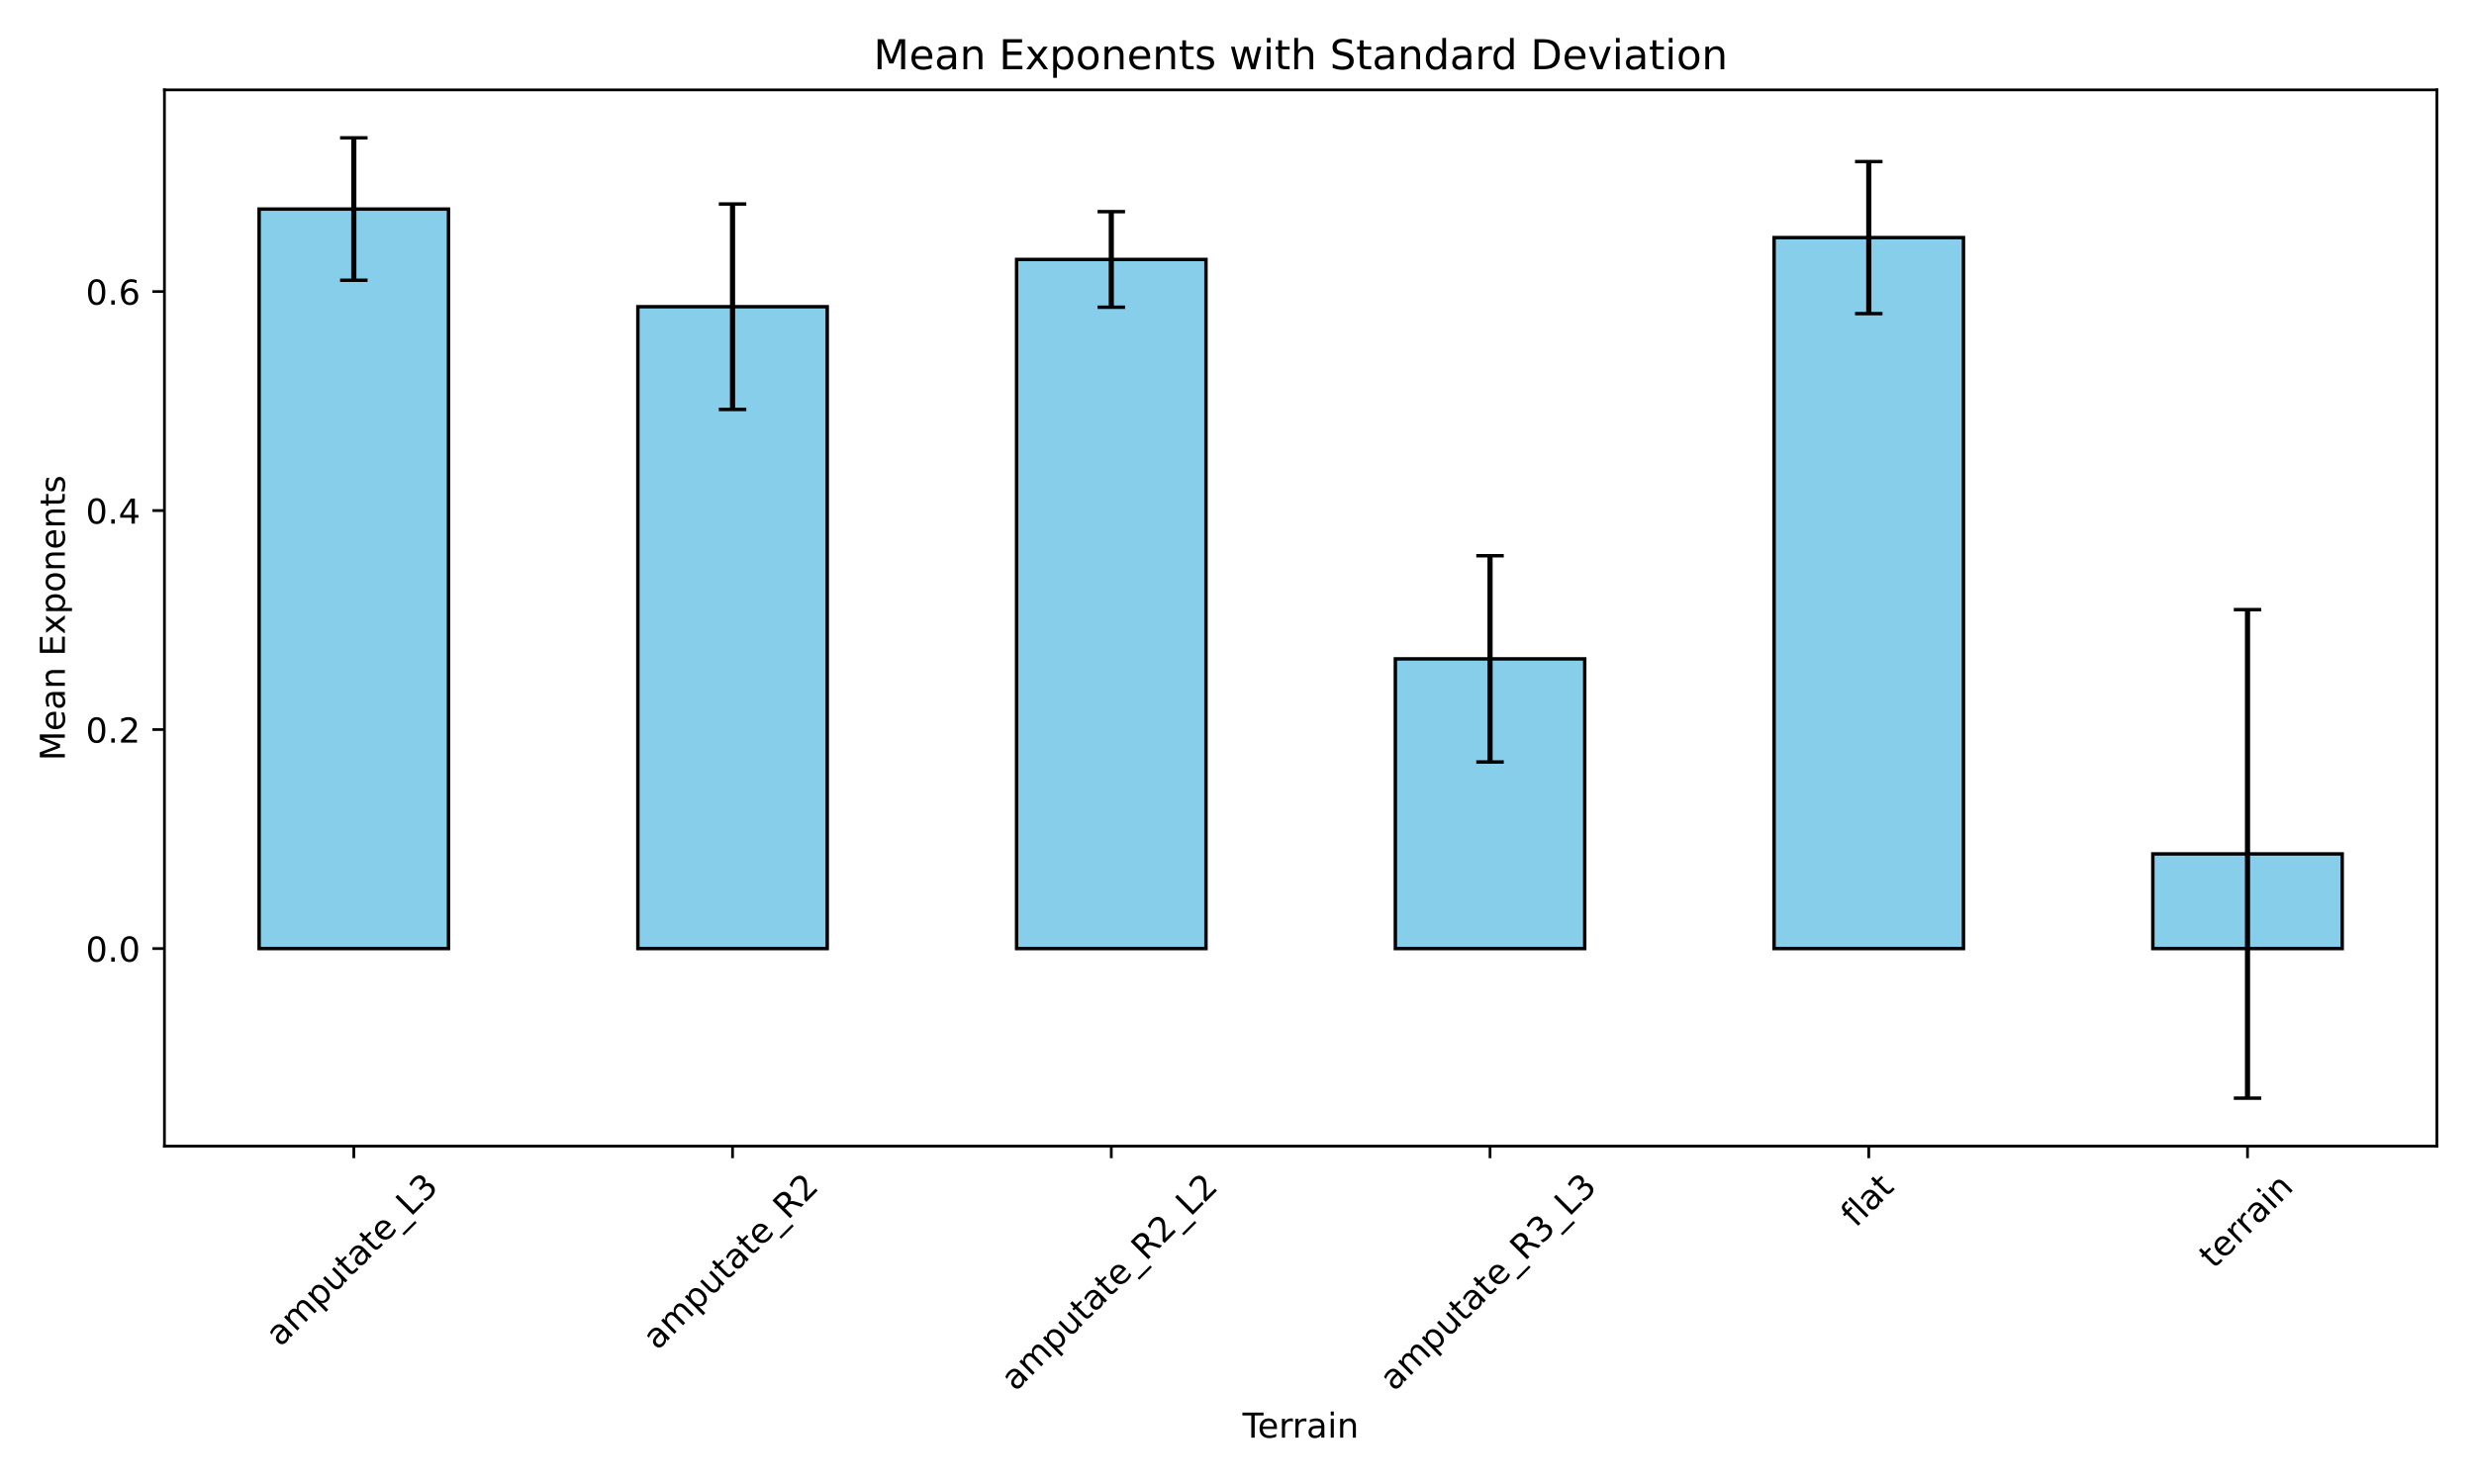
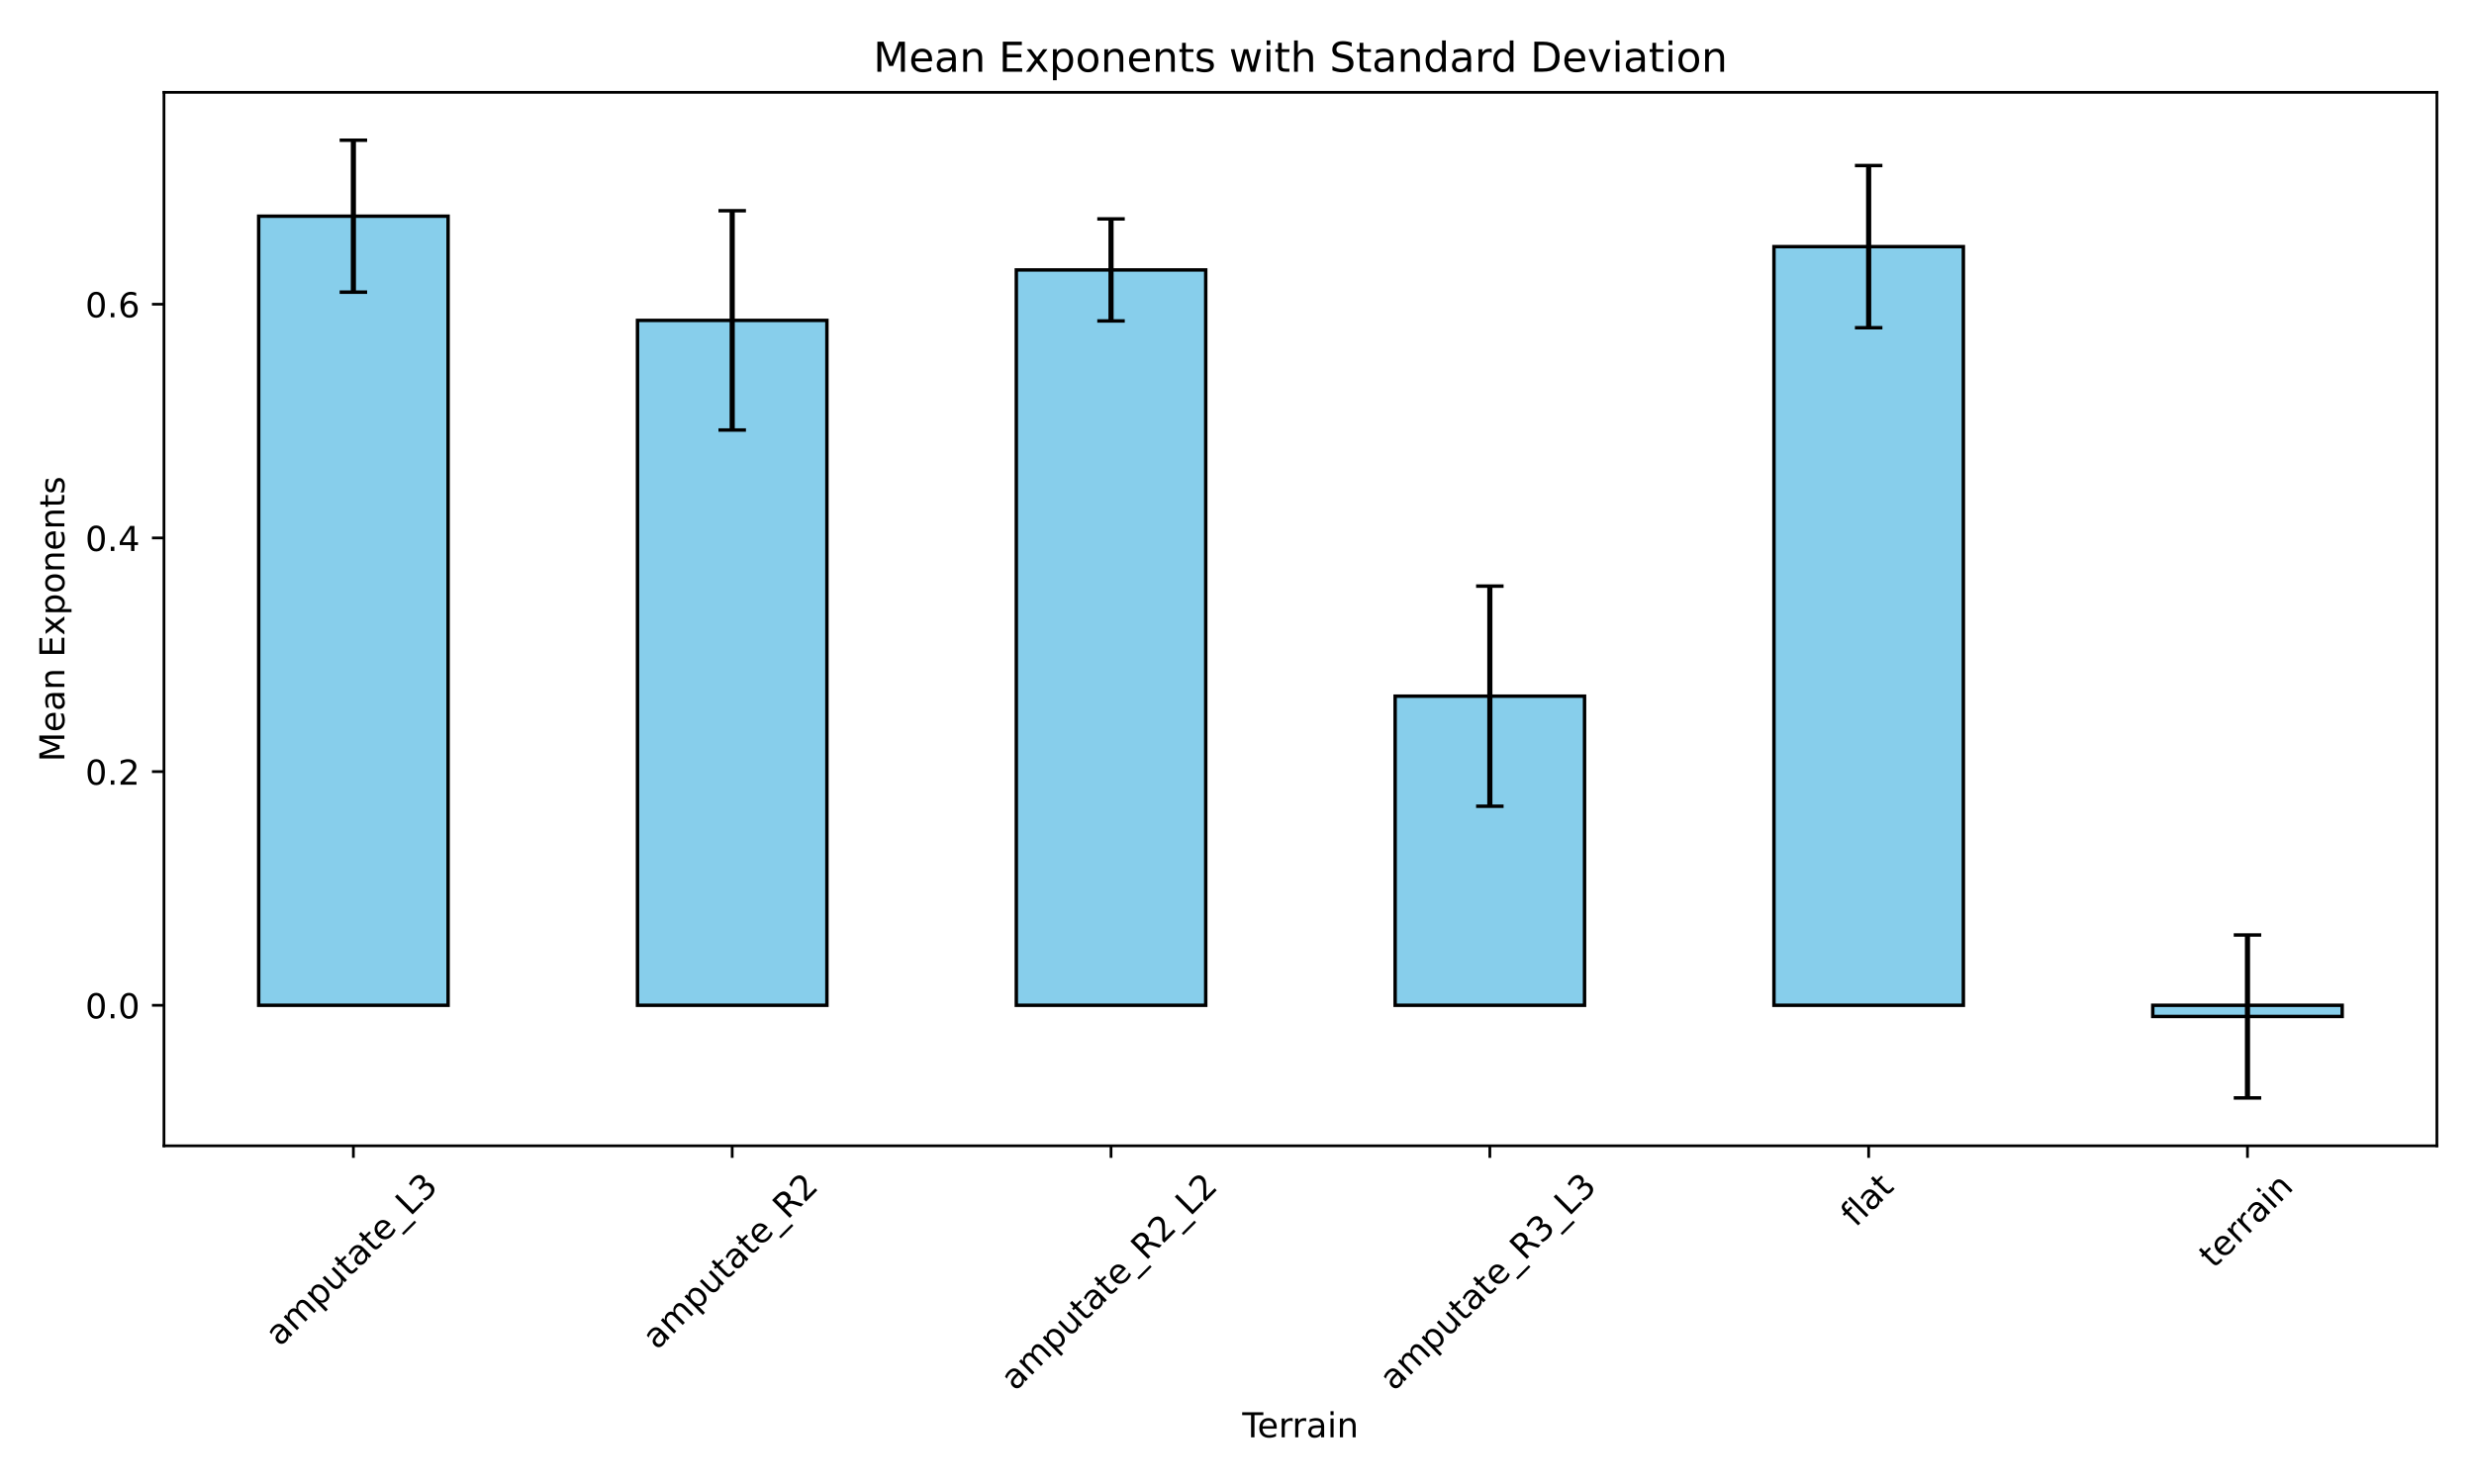
<svg xmlns="http://www.w3.org/2000/svg" xmlns:xlink="http://www.w3.org/1999/xlink" width="720pt" height="432pt" viewBox="0 0 720 432" version="1.1">
  <defs>
    <style type="text/css">*{stroke-linejoin: round; stroke-linecap: butt}</style>
  </defs>
  <g id="figure_1">
    <g id="patch_1">
      <path d="M 0 432  L 720 432  L 720 0  L 0 0  z " style="fill: #ffffff" />
    </g>
    <g id="axes_1">
      <g id="patch_2">
-         <path d="M 47.855 333.648  L 709.2 333.648  L 709.2 26.16  L 47.855 26.16  z " style="fill: #ffffff" />
+         <path d="M 47.72 333.553  L 709.2 333.553  L 709.2 26.88  L 47.72 26.88  z " style="fill: #ffffff" />
      </g>
      <g id="patch_3">
-         <path d="M 75.411 276.132  L 130.523 276.132  L 130.523 60.86  L 75.411 60.86  z " clip-path="url(#pc95bce67e6)" style="fill: #87ceeb; stroke: #000000; stroke-linejoin: miter" />
+         <path d="M 75.282 292.645  L 130.405 292.645  L 130.405 62.933  L 75.282 62.933  z " clip-path="url(#p556707ac8a)" style="fill: #87ceeb; stroke: #000000; stroke-linejoin: miter" />
      </g>
      <g id="patch_4">
-         <path d="M 185.635 276.132  L 240.747 276.132  L 240.747 89.286  L 185.635 89.286  z " clip-path="url(#pc95bce67e6)" style="fill: #87ceeb; stroke: #000000; stroke-linejoin: miter" />
+         <path d="M 185.528 292.645  L 240.652 292.645  L 240.652 93.266  L 185.528 93.266  z " clip-path="url(#p556707ac8a)" style="fill: #87ceeb; stroke: #000000; stroke-linejoin: miter" />
      </g>
      <g id="patch_5">
-         <path d="M 295.859 276.132  L 350.971 276.132  L 350.971 75.524  L 295.859 75.524  z " clip-path="url(#pc95bce67e6)" style="fill: #87ceeb; stroke: #000000; stroke-linejoin: miter" />
+         <path d="M 295.775 292.645  L 350.898 292.645  L 350.898 78.581  L 295.775 78.581  z " clip-path="url(#p556707ac8a)" style="fill: #87ceeb; stroke: #000000; stroke-linejoin: miter" />
      </g>
      <g id="patch_6">
-         <path d="M 406.084 276.132  L 461.196 276.132  L 461.196 191.801  L 406.084 191.801  z " clip-path="url(#pc95bce67e6)" style="fill: #87ceeb; stroke: #000000; stroke-linejoin: miter" />
+         <path d="M 406.022 292.645  L 461.145 292.645  L 461.145 202.658  L 406.022 202.658  z " clip-path="url(#p556707ac8a)" style="fill: #87ceeb; stroke: #000000; stroke-linejoin: miter" />
      </g>
      <g id="patch_7">
-         <path d="M 516.308 276.132  L 571.42 276.132  L 571.42 69.166  L 516.308 69.166  z " clip-path="url(#pc95bce67e6)" style="fill: #87ceeb; stroke: #000000; stroke-linejoin: miter" />
+         <path d="M 516.268 292.645  L 571.392 292.645  L 571.392 71.796  L 516.268 71.796  z " clip-path="url(#p556707ac8a)" style="fill: #87ceeb; stroke: #000000; stroke-linejoin: miter" />
      </g>
      <g id="patch_8">
-         <path d="M 626.532 276.132  L 681.644 276.132  L 681.644 248.573  L 626.532 248.573  z " clip-path="url(#pc95bce67e6)" style="fill: #87ceeb; stroke: #000000; stroke-linejoin: miter" />
+         <path d="M 626.515 292.645  L 681.638 292.645  L 681.638 295.9  L 626.515 295.9  z " clip-path="url(#p556707ac8a)" style="fill: #87ceeb; stroke: #000000; stroke-linejoin: miter" />
      </g>
      <g id="matplotlib.axis_1">
        <g id="xtick_1">
          <g id="line2d_1">
            <defs>
-               <path id="mf893b722e4" d="M 0 0  L 0 3.5  " style="stroke: #000000; stroke-width: 0.8" />
+               <path id="m018077b181" d="M 0 0  L 0 3.5  " style="stroke: #000000; stroke-width: 0.8" />
            </defs>
            <g>
-               <use xlink:href="#mf893b722e4" x="102.967" y="333.648" style="stroke: #000000; stroke-width: 0.8" />
+               <use xlink:href="#m018077b181" x="102.843" y="333.553" style="stroke: #000000; stroke-width: 0.8" />
            </g>
          </g>
          <g id="text_1">
-             <g transform="translate(81.56053 392.2904) rotate(-45) scale(0.1 -0.1)">
+             <g transform="translate(81.43678 392.195) rotate(-45) scale(0.1 -0.1)">
              <defs>
                <path id="DejaVuSans-61" d="M 2194 1759  Q 1497 1759 1228 1600  Q 959 1441 959 1056  Q 959 750 1161 570  Q 1363 391 1709 391  Q 2188 391 2477 730  Q 2766 1069 2766 1631  L 2766 1759  L 2194 1759  z M 3341 1997  L 3341 0  L 2766 0  L 2766 531  Q 2569 213 2275 61  Q 1981 -91 1556 -91  Q 1019 -91 701 211  Q 384 513 384 1019  Q 384 1609 779 1909  Q 1175 2209 1959 2209  L 2766 2209  L 2766 2266  Q 2766 2663 2505 2880  Q 2244 3097 1772 3097  Q 1472 3097 1187 3025  Q 903 2953 641 2809  L 641 3341  Q 956 3463 1253 3523  Q 1550 3584 1831 3584  Q 2591 3584 2966 3190  Q 3341 2797 3341 1997  z " transform="scale(0.015625)" />
                <path id="DejaVuSans-6d" d="M 3328 2828  Q 3544 3216 3844 3400  Q 4144 3584 4550 3584  Q 5097 3584 5394 3201  Q 5691 2819 5691 2113  L 5691 0  L 5113 0  L 5113 2094  Q 5113 2597 4934 2840  Q 4756 3084 4391 3084  Q 3944 3084 3684 2787  Q 3425 2491 3425 1978  L 3425 0  L 2847 0  L 2847 2094  Q 2847 2600 2669 2842  Q 2491 3084 2119 3084  Q 1678 3084 1418 2786  Q 1159 2488 1159 1978  L 1159 0  L 581 0  L 581 3500  L 1159 3500  L 1159 2956  Q 1356 3278 1631 3431  Q 1906 3584 2284 3584  Q 2666 3584 2933 3390  Q 3200 3197 3328 2828  z " transform="scale(0.015625)" />
                <path id="DejaVuSans-70" d="M 1159 525  L 1159 -1331  L 581 -1331  L 581 3500  L 1159 3500  L 1159 2969  Q 1341 3281 1617 3432  Q 1894 3584 2278 3584  Q 2916 3584 3314 3078  Q 3713 2572 3713 1747  Q 3713 922 3314 415  Q 2916 -91 2278 -91  Q 1894 -91 1617 61  Q 1341 213 1159 525  z M 3116 1747  Q 3116 2381 2855 2742  Q 2594 3103 2138 3103  Q 1681 3103 1420 2742  Q 1159 2381 1159 1747  Q 1159 1113 1420 752  Q 1681 391 2138 391  Q 2594 391 2855 752  Q 3116 1113 3116 1747  z " transform="scale(0.015625)" />
                <path id="DejaVuSans-75" d="M 544 1381  L 544 3500  L 1119 3500  L 1119 1403  Q 1119 906 1312 657  Q 1506 409 1894 409  Q 2359 409 2629 706  Q 2900 1003 2900 1516  L 2900 3500  L 3475 3500  L 3475 0  L 2900 0  L 2900 538  Q 2691 219 2414 64  Q 2138 -91 1772 -91  Q 1169 -91 856 284  Q 544 659 544 1381  z M 1991 3584  L 1991 3584  z " transform="scale(0.015625)" />
                <path id="DejaVuSans-74" d="M 1172 4494  L 1172 3500  L 2356 3500  L 2356 3053  L 1172 3053  L 1172 1153  Q 1172 725 1289 603  Q 1406 481 1766 481  L 2356 481  L 2356 0  L 1766 0  Q 1100 0 847 248  Q 594 497 594 1153  L 594 3053  L 172 3053  L 172 3500  L 594 3500  L 594 4494  L 1172 4494  z " transform="scale(0.015625)" />
                <path id="DejaVuSans-65" d="M 3597 1894  L 3597 1613  L 953 1613  Q 991 1019 1311 708  Q 1631 397 2203 397  Q 2534 397 2845 478  Q 3156 559 3463 722  L 3463 178  Q 3153 47 2828 -22  Q 2503 -91 2169 -91  Q 1331 -91 842 396  Q 353 884 353 1716  Q 353 2575 817 3079  Q 1281 3584 2069 3584  Q 2775 3584 3186 3129  Q 3597 2675 3597 1894  z M 3022 2063  Q 3016 2534 2758 2815  Q 2500 3097 2075 3097  Q 1594 3097 1305 2825  Q 1016 2553 972 2059  L 3022 2063  z " transform="scale(0.015625)" />
                <path id="DejaVuSans-5f" d="M 3263 -1063  L 3263 -1509  L -63 -1509  L -63 -1063  L 3263 -1063  z " transform="scale(0.015625)" />
                <path id="DejaVuSans-4c" d="M 628 4666  L 1259 4666  L 1259 531  L 3531 531  L 3531 0  L 628 0  L 628 4666  z " transform="scale(0.015625)" />
                <path id="DejaVuSans-33" d="M 2597 2516  Q 3050 2419 3304 2112  Q 3559 1806 3559 1356  Q 3559 666 3084 287  Q 2609 -91 1734 -91  Q 1441 -91 1130 -33  Q 819 25 488 141  L 488 750  Q 750 597 1062 519  Q 1375 441 1716 441  Q 2309 441 2620 675  Q 2931 909 2931 1356  Q 2931 1769 2642 2001  Q 2353 2234 1838 2234  L 1294 2234  L 1294 2753  L 1863 2753  Q 2328 2753 2575 2939  Q 2822 3125 2822 3475  Q 2822 3834 2567 4026  Q 2313 4219 1838 4219  Q 1578 4219 1281 4162  Q 984 4106 628 3988  L 628 4550  Q 988 4650 1302 4700  Q 1616 4750 1894 4750  Q 2613 4750 3031 4423  Q 3450 4097 3450 3541  Q 3450 3153 3228 2886  Q 3006 2619 2597 2516  z " transform="scale(0.015625)" />
              </defs>
              <use xlink:href="#DejaVuSans-61" />
              <use xlink:href="#DejaVuSans-6d" x="61.279" />
              <use xlink:href="#DejaVuSans-70" x="158.691" />
              <use xlink:href="#DejaVuSans-75" x="222.168" />
              <use xlink:href="#DejaVuSans-74" x="285.547" />
              <use xlink:href="#DejaVuSans-61" x="324.756" />
              <use xlink:href="#DejaVuSans-74" x="386.035" />
              <use xlink:href="#DejaVuSans-65" x="425.244" />
              <use xlink:href="#DejaVuSans-5f" x="486.768" />
              <use xlink:href="#DejaVuSans-4c" x="536.768" />
              <use xlink:href="#DejaVuSans-33" x="592.48" />
            </g>
          </g>
        </g>
        <g id="xtick_2">
          <g id="line2d_2">
            <g>
-               <use xlink:href="#mf893b722e4" x="213.191" y="333.648" style="stroke: #000000; stroke-width: 0.8" />
+               <use xlink:href="#m018077b181" x="213.09" y="333.553" style="stroke: #000000; stroke-width: 0.8" />
            </g>
          </g>
          <g id="text_2">
-             <g transform="translate(191.298 393.2638) rotate(-45) scale(0.1 -0.1)">
+             <g transform="translate(191.1968 393.1683) rotate(-45) scale(0.1 -0.1)">
              <defs>
                <path id="DejaVuSans-52" d="M 2841 2188  Q 3044 2119 3236 1894  Q 3428 1669 3622 1275  L 4263 0  L 3584 0  L 2988 1197  Q 2756 1666 2539 1819  Q 2322 1972 1947 1972  L 1259 1972  L 1259 0  L 628 0  L 628 4666  L 2053 4666  Q 2853 4666 3247 4331  Q 3641 3997 3641 3322  Q 3641 2881 3436 2590  Q 3231 2300 2841 2188  z M 1259 4147  L 1259 2491  L 2053 2491  Q 2509 2491 2742 2702  Q 2975 2913 2975 3322  Q 2975 3731 2742 3939  Q 2509 4147 2053 4147  L 1259 4147  z " transform="scale(0.015625)" />
                <path id="DejaVuSans-32" d="M 1228 531  L 3431 531  L 3431 0  L 469 0  L 469 531  Q 828 903 1448 1529  Q 2069 2156 2228 2338  Q 2531 2678 2651 2914  Q 2772 3150 2772 3378  Q 2772 3750 2511 3984  Q 2250 4219 1831 4219  Q 1534 4219 1204 4116  Q 875 4013 500 3803  L 500 4441  Q 881 4594 1212 4672  Q 1544 4750 1819 4750  Q 2544 4750 2975 4387  Q 3406 4025 3406 3419  Q 3406 3131 3298 2873  Q 3191 2616 2906 2266  Q 2828 2175 2409 1742  Q 1991 1309 1228 531  z " transform="scale(0.015625)" />
              </defs>
              <use xlink:href="#DejaVuSans-61" />
              <use xlink:href="#DejaVuSans-6d" x="61.279" />
              <use xlink:href="#DejaVuSans-70" x="158.691" />
              <use xlink:href="#DejaVuSans-75" x="222.168" />
              <use xlink:href="#DejaVuSans-74" x="285.547" />
              <use xlink:href="#DejaVuSans-61" x="324.756" />
              <use xlink:href="#DejaVuSans-74" x="386.035" />
              <use xlink:href="#DejaVuSans-65" x="425.244" />
              <use xlink:href="#DejaVuSans-5f" x="486.768" />
              <use xlink:href="#DejaVuSans-52" x="536.768" />
              <use xlink:href="#DejaVuSans-32" x="606.25" />
            </g>
          </g>
        </g>
        <g id="xtick_3">
          <g id="line2d_3">
            <g>
-               <use xlink:href="#mf893b722e4" x="323.415" y="333.648" style="stroke: #000000; stroke-width: 0.8" />
+               <use xlink:href="#m018077b181" x="323.337" y="333.553" style="stroke: #000000; stroke-width: 0.8" />
            </g>
          </g>
          <g id="text_3">
-             <g transform="translate(295.535 405.2382) rotate(-45) scale(0.1 -0.1)">
+             <g transform="translate(295.4562 405.1428) rotate(-45) scale(0.1 -0.1)">
              <use xlink:href="#DejaVuSans-61" />
              <use xlink:href="#DejaVuSans-6d" x="61.279" />
              <use xlink:href="#DejaVuSans-70" x="158.691" />
              <use xlink:href="#DejaVuSans-75" x="222.168" />
              <use xlink:href="#DejaVuSans-74" x="285.547" />
              <use xlink:href="#DejaVuSans-61" x="324.756" />
              <use xlink:href="#DejaVuSans-74" x="386.035" />
              <use xlink:href="#DejaVuSans-65" x="425.244" />
              <use xlink:href="#DejaVuSans-5f" x="486.768" />
              <use xlink:href="#DejaVuSans-52" x="536.768" />
              <use xlink:href="#DejaVuSans-32" x="606.25" />
              <use xlink:href="#DejaVuSans-5f" x="669.873" />
              <use xlink:href="#DejaVuSans-4c" x="719.873" />
              <use xlink:href="#DejaVuSans-32" x="775.586" />
            </g>
          </g>
        </g>
        <g id="xtick_4">
          <g id="line2d_4">
            <g>
-               <use xlink:href="#mf893b722e4" x="433.64" y="333.648" style="stroke: #000000; stroke-width: 0.8" />
+               <use xlink:href="#m018077b181" x="433.583" y="333.553" style="stroke: #000000; stroke-width: 0.8" />
            </g>
          </g>
          <g id="text_4">
-             <g transform="translate(405.7591 405.2382) rotate(-45) scale(0.1 -0.1)">
+             <g transform="translate(405.7029 405.1428) rotate(-45) scale(0.1 -0.1)">
              <use xlink:href="#DejaVuSans-61" />
              <use xlink:href="#DejaVuSans-6d" x="61.279" />
              <use xlink:href="#DejaVuSans-70" x="158.691" />
              <use xlink:href="#DejaVuSans-75" x="222.168" />
              <use xlink:href="#DejaVuSans-74" x="285.547" />
              <use xlink:href="#DejaVuSans-61" x="324.756" />
              <use xlink:href="#DejaVuSans-74" x="386.035" />
              <use xlink:href="#DejaVuSans-65" x="425.244" />
              <use xlink:href="#DejaVuSans-5f" x="486.768" />
              <use xlink:href="#DejaVuSans-52" x="536.768" />
              <use xlink:href="#DejaVuSans-33" x="606.25" />
              <use xlink:href="#DejaVuSans-5f" x="669.873" />
              <use xlink:href="#DejaVuSans-4c" x="719.873" />
              <use xlink:href="#DejaVuSans-33" x="775.586" />
            </g>
          </g>
        </g>
        <g id="xtick_5">
          <g id="line2d_5">
            <g>
-               <use xlink:href="#mf893b722e4" x="543.864" y="333.648" style="stroke: #000000; stroke-width: 0.8" />
+               <use xlink:href="#m018077b181" x="543.83" y="333.553" style="stroke: #000000; stroke-width: 0.8" />
            </g>
          </g>
          <g id="text_5">
-             <g transform="translate(540.0354 357.5803) rotate(-45) scale(0.1 -0.1)">
+             <g transform="translate(540.0017 357.4849) rotate(-45) scale(0.1 -0.1)">
              <defs>
                <path id="DejaVuSans-66" d="M 2375 4863  L 2375 4384  L 1825 4384  Q 1516 4384 1395 4259  Q 1275 4134 1275 3809  L 1275 3500  L 2222 3500  L 2222 3053  L 1275 3053  L 1275 0  L 697 0  L 697 3053  L 147 3053  L 147 3500  L 697 3500  L 697 3744  Q 697 4328 969 4595  Q 1241 4863 1831 4863  L 2375 4863  z " transform="scale(0.015625)" />
                <path id="DejaVuSans-6c" d="M 603 4863  L 1178 4863  L 1178 0  L 603 0  L 603 4863  z " transform="scale(0.015625)" />
              </defs>
              <use xlink:href="#DejaVuSans-66" />
              <use xlink:href="#DejaVuSans-6c" x="35.205" />
              <use xlink:href="#DejaVuSans-61" x="62.988" />
              <use xlink:href="#DejaVuSans-74" x="124.268" />
            </g>
          </g>
        </g>
        <g id="xtick_6">
          <g id="line2d_6">
            <g>
-               <use xlink:href="#mf893b722e4" x="654.088" y="333.648" style="stroke: #000000; stroke-width: 0.8" />
+               <use xlink:href="#m018077b181" x="654.077" y="333.553" style="stroke: #000000; stroke-width: 0.8" />
            </g>
          </g>
          <g id="text_6">
-             <g transform="translate(644.2431 369.6133) rotate(-45) scale(0.1 -0.1)">
+             <g transform="translate(644.2319 369.5178) rotate(-45) scale(0.1 -0.1)">
              <defs>
                <path id="DejaVuSans-72" d="M 2631 2963  Q 2534 3019 2420 3045  Q 2306 3072 2169 3072  Q 1681 3072 1420 2755  Q 1159 2438 1159 1844  L 1159 0  L 581 0  L 581 3500  L 1159 3500  L 1159 2956  Q 1341 3275 1631 3429  Q 1922 3584 2338 3584  Q 2397 3584 2469 3576  Q 2541 3569 2628 3553  L 2631 2963  z " transform="scale(0.015625)" />
                <path id="DejaVuSans-69" d="M 603 3500  L 1178 3500  L 1178 0  L 603 0  L 603 3500  z M 603 4863  L 1178 4863  L 1178 4134  L 603 4134  L 603 4863  z " transform="scale(0.015625)" />
                <path id="DejaVuSans-6e" d="M 3513 2113  L 3513 0  L 2938 0  L 2938 2094  Q 2938 2591 2744 2837  Q 2550 3084 2163 3084  Q 1697 3084 1428 2787  Q 1159 2491 1159 1978  L 1159 0  L 581 0  L 581 3500  L 1159 3500  L 1159 2956  Q 1366 3272 1645 3428  Q 1925 3584 2291 3584  Q 2894 3584 3203 3211  Q 3513 2838 3513 2113  z " transform="scale(0.015625)" />
              </defs>
              <use xlink:href="#DejaVuSans-74" />
              <use xlink:href="#DejaVuSans-65" x="39.209" />
              <use xlink:href="#DejaVuSans-72" x="100.732" />
              <use xlink:href="#DejaVuSans-72" x="140.096" />
              <use xlink:href="#DejaVuSans-61" x="181.209" />
              <use xlink:href="#DejaVuSans-69" x="242.488" />
              <use xlink:href="#DejaVuSans-6e" x="270.271" />
            </g>
          </g>
        </g>
        <g id="text_7">
-           <g transform="translate(361.6017 418.5039) scale(0.1 -0.1)">
+           <g transform="translate(361.5342 418.4084) scale(0.1 -0.1)">
            <defs>
              <path id="DejaVuSans-54" d="M -19 4666  L 3928 4666  L 3928 4134  L 2272 4134  L 2272 0  L 1638 0  L 1638 4134  L -19 4134  L -19 4666  z " transform="scale(0.015625)" />
            </defs>
            <use xlink:href="#DejaVuSans-54" />
            <use xlink:href="#DejaVuSans-65" x="44.084" />
            <use xlink:href="#DejaVuSans-72" x="105.607" />
            <use xlink:href="#DejaVuSans-72" x="144.971" />
            <use xlink:href="#DejaVuSans-61" x="186.084" />
            <use xlink:href="#DejaVuSans-69" x="247.363" />
            <use xlink:href="#DejaVuSans-6e" x="275.146" />
          </g>
        </g>
      </g>
      <g id="matplotlib.axis_2">
        <g id="ytick_1">
          <g id="line2d_7">
            <defs>
-               <path id="m130a56d1d8" d="M 0 0  L -3.5 0  " style="stroke: #000000; stroke-width: 0.8" />
+               <path id="m2a088336fd" d="M 0 0  L -3.5 0  " style="stroke: #000000; stroke-width: 0.8" />
            </defs>
            <g>
-               <use xlink:href="#m130a56d1d8" x="47.855" y="276.132" style="stroke: #000000; stroke-width: 0.8" />
+               <use xlink:href="#m2a088336fd" x="47.72" y="292.645" style="stroke: #000000; stroke-width: 0.8" />
            </g>
          </g>
          <g id="text_8">
-             <g transform="translate(24.95188 279.931) scale(0.1 -0.1)">
+             <g transform="translate(24.81687 296.4446) scale(0.1 -0.1)">
              <defs>
                <path id="DejaVuSans-30" d="M 2034 4250  Q 1547 4250 1301 3770  Q 1056 3291 1056 2328  Q 1056 1369 1301 889  Q 1547 409 2034 409  Q 2525 409 2770 889  Q 3016 1369 3016 2328  Q 3016 3291 2770 3770  Q 2525 4250 2034 4250  z M 2034 4750  Q 2819 4750 3233 4129  Q 3647 3509 3647 2328  Q 3647 1150 3233 529  Q 2819 -91 2034 -91  Q 1250 -91 836 529  Q 422 1150 422 2328  Q 422 3509 836 4129  Q 1250 4750 2034 4750  z " transform="scale(0.015625)" />
                <path id="DejaVuSans-2e" d="M 684 794  L 1344 794  L 1344 0  L 684 0  L 684 794  z " transform="scale(0.015625)" />
              </defs>
              <use xlink:href="#DejaVuSans-30" />
              <use xlink:href="#DejaVuSans-2e" x="63.623" />
              <use xlink:href="#DejaVuSans-30" x="95.41" />
            </g>
          </g>
        </g>
        <g id="ytick_2">
          <g id="line2d_8">
            <g>
-               <use xlink:href="#m130a56d1d8" x="47.855" y="212.38" style="stroke: #000000; stroke-width: 0.8" />
+               <use xlink:href="#m2a088336fd" x="47.72" y="224.617" style="stroke: #000000; stroke-width: 0.8" />
            </g>
          </g>
          <g id="text_9">
-             <g transform="translate(24.95188 216.1792) scale(0.1 -0.1)">
+             <g transform="translate(24.81687 228.4163) scale(0.1 -0.1)">
              <use xlink:href="#DejaVuSans-30" />
              <use xlink:href="#DejaVuSans-2e" x="63.623" />
              <use xlink:href="#DejaVuSans-32" x="95.41" />
            </g>
          </g>
        </g>
        <g id="ytick_3">
          <g id="line2d_9">
            <g>
-               <use xlink:href="#m130a56d1d8" x="47.855" y="148.628" style="stroke: #000000; stroke-width: 0.8" />
+               <use xlink:href="#m2a088336fd" x="47.72" y="156.589" style="stroke: #000000; stroke-width: 0.8" />
            </g>
          </g>
          <g id="text_10">
-             <g transform="translate(24.95188 152.4274) scale(0.1 -0.1)">
+             <g transform="translate(24.81687 160.388) scale(0.1 -0.1)">
              <defs>
                <path id="DejaVuSans-34" d="M 2419 4116  L 825 1625  L 2419 1625  L 2419 4116  z M 2253 4666  L 3047 4666  L 3047 1625  L 3713 1625  L 3713 1100  L 3047 1100  L 3047 0  L 2419 0  L 2419 1100  L 313 1100  L 313 1709  L 2253 4666  z " transform="scale(0.015625)" />
              </defs>
              <use xlink:href="#DejaVuSans-30" />
              <use xlink:href="#DejaVuSans-2e" x="63.623" />
              <use xlink:href="#DejaVuSans-34" x="95.41" />
            </g>
          </g>
        </g>
        <g id="ytick_4">
          <g id="line2d_10">
            <g>
-               <use xlink:href="#m130a56d1d8" x="47.855" y="84.876" style="stroke: #000000; stroke-width: 0.8" />
+               <use xlink:href="#m2a088336fd" x="47.72" y="88.56" style="stroke: #000000; stroke-width: 0.8" />
            </g>
          </g>
          <g id="text_11">
-             <g transform="translate(24.95188 88.67561) scale(0.1 -0.1)">
+             <g transform="translate(24.81687 92.35969) scale(0.1 -0.1)">
              <defs>
                <path id="DejaVuSans-36" d="M 2113 2584  Q 1688 2584 1439 2293  Q 1191 2003 1191 1497  Q 1191 994 1439 701  Q 1688 409 2113 409  Q 2538 409 2786 701  Q 3034 994 3034 1497  Q 3034 2003 2786 2293  Q 2538 2584 2113 2584  z M 3366 4563  L 3366 3988  Q 3128 4100 2886 4159  Q 2644 4219 2406 4219  Q 1781 4219 1451 3797  Q 1122 3375 1075 2522  Q 1259 2794 1537 2939  Q 1816 3084 2150 3084  Q 2853 3084 3261 2657  Q 3669 2231 3669 1497  Q 3669 778 3244 343  Q 2819 -91 2113 -91  Q 1303 -91 875 529  Q 447 1150 447 2328  Q 447 3434 972 4092  Q 1497 4750 2381 4750  Q 2619 4750 2861 4703  Q 3103 4656 3366 4563  z " transform="scale(0.015625)" />
              </defs>
              <use xlink:href="#DejaVuSans-30" />
              <use xlink:href="#DejaVuSans-2e" x="63.623" />
              <use xlink:href="#DejaVuSans-36" x="95.41" />
            </g>
          </g>
        </g>
        <g id="text_12">
-           <g transform="translate(18.87219 221.448) rotate(-90) scale(0.1 -0.1)">
+           <g transform="translate(18.73719 221.7602) rotate(-90) scale(0.1 -0.1)">
            <defs>
              <path id="DejaVuSans-4d" d="M 628 4666  L 1569 4666  L 2759 1491  L 3956 4666  L 4897 4666  L 4897 0  L 4281 0  L 4281 4097  L 3078 897  L 2444 897  L 1241 4097  L 1241 0  L 628 0  L 628 4666  z " transform="scale(0.015625)" />
              <path id="DejaVuSans-20" transform="scale(0.015625)" />
              <path id="DejaVuSans-45" d="M 628 4666  L 3578 4666  L 3578 4134  L 1259 4134  L 1259 2753  L 3481 2753  L 3481 2222  L 1259 2222  L 1259 531  L 3634 531  L 3634 0  L 628 0  L 628 4666  z " transform="scale(0.015625)" />
              <path id="DejaVuSans-78" d="M 3513 3500  L 2247 1797  L 3578 0  L 2900 0  L 1881 1375  L 863 0  L 184 0  L 1544 1831  L 300 3500  L 978 3500  L 1906 2253  L 2834 3500  L 3513 3500  z " transform="scale(0.015625)" />
              <path id="DejaVuSans-6f" d="M 1959 3097  Q 1497 3097 1228 2736  Q 959 2375 959 1747  Q 959 1119 1226 758  Q 1494 397 1959 397  Q 2419 397 2687 759  Q 2956 1122 2956 1747  Q 2956 2369 2687 2733  Q 2419 3097 1959 3097  z M 1959 3584  Q 2709 3584 3137 3096  Q 3566 2609 3566 1747  Q 3566 888 3137 398  Q 2709 -91 1959 -91  Q 1206 -91 779 398  Q 353 888 353 1747  Q 353 2609 779 3096  Q 1206 3584 1959 3584  z " transform="scale(0.015625)" />
              <path id="DejaVuSans-73" d="M 2834 3397  L 2834 2853  Q 2591 2978 2328 3040  Q 2066 3103 1784 3103  Q 1356 3103 1142 2972  Q 928 2841 928 2578  Q 928 2378 1081 2264  Q 1234 2150 1697 2047  L 1894 2003  Q 2506 1872 2764 1633  Q 3022 1394 3022 966  Q 3022 478 2636 193  Q 2250 -91 1575 -91  Q 1294 -91 989 -36  Q 684 19 347 128  L 347 722  Q 666 556 975 473  Q 1284 391 1588 391  Q 1994 391 2212 530  Q 2431 669 2431 922  Q 2431 1156 2273 1281  Q 2116 1406 1581 1522  L 1381 1569  Q 847 1681 609 1914  Q 372 2147 372 2553  Q 372 3047 722 3315  Q 1072 3584 1716 3584  Q 2034 3584 2315 3537  Q 2597 3491 2834 3397  z " transform="scale(0.015625)" />
            </defs>
            <use xlink:href="#DejaVuSans-4d" />
            <use xlink:href="#DejaVuSans-65" x="86.279" />
            <use xlink:href="#DejaVuSans-61" x="147.803" />
            <use xlink:href="#DejaVuSans-6e" x="209.082" />
            <use xlink:href="#DejaVuSans-20" x="272.461" />
            <use xlink:href="#DejaVuSans-45" x="304.248" />
            <use xlink:href="#DejaVuSans-78" x="367.432" />
            <use xlink:href="#DejaVuSans-70" x="426.611" />
            <use xlink:href="#DejaVuSans-6f" x="490.088" />
            <use xlink:href="#DejaVuSans-6e" x="551.27" />
            <use xlink:href="#DejaVuSans-65" x="614.648" />
            <use xlink:href="#DejaVuSans-6e" x="676.172" />
            <use xlink:href="#DejaVuSans-74" x="739.551" />
            <use xlink:href="#DejaVuSans-73" x="778.76" />
          </g>
        </g>
      </g>
      <g id="LineCollection_1">
-         <path d="M 102.967 81.583  L 102.967 40.137  " clip-path="url(#pc95bce67e6)" style="fill: none; stroke: #000000; stroke-width: 1.5" />
-         <path d="M 213.191 119.194  L 213.191 59.378  " clip-path="url(#pc95bce67e6)" style="fill: none; stroke: #000000; stroke-width: 1.5" />
-         <path d="M 323.415 89.439  L 323.415 61.61  " clip-path="url(#pc95bce67e6)" style="fill: none; stroke: #000000; stroke-width: 1.5" />
-         <path d="M 433.64 221.824  L 433.64 161.778  " clip-path="url(#pc95bce67e6)" style="fill: none; stroke: #000000; stroke-width: 1.5" />
-         <path d="M 543.864 91.29  L 543.864 47.042  " clip-path="url(#pc95bce67e6)" style="fill: none; stroke: #000000; stroke-width: 1.5" />
-         <path d="M 654.088 319.672  L 654.088 177.474  " clip-path="url(#pc95bce67e6)" style="fill: none; stroke: #000000; stroke-width: 1.5" />
+         <path d="M 102.843 85.047  L 102.843 40.82  " clip-path="url(#p556707ac8a)" style="fill: none; stroke: #000000; stroke-width: 1.5" />
+         <path d="M 213.09 125.18  L 213.09 61.351  " clip-path="url(#p556707ac8a)" style="fill: none; stroke: #000000; stroke-width: 1.5" />
+         <path d="M 323.337 93.429  L 323.337 63.733  " clip-path="url(#p556707ac8a)" style="fill: none; stroke: #000000; stroke-width: 1.5" />
+         <path d="M 433.583 234.694  L 433.583 170.621  " clip-path="url(#p556707ac8a)" style="fill: none; stroke: #000000; stroke-width: 1.5" />
+         <path d="M 543.83 95.404  L 543.83 48.189  " clip-path="url(#p556707ac8a)" style="fill: none; stroke: #000000; stroke-width: 1.5" />
+         <path d="M 654.077 319.613  L 654.077 272.188  " clip-path="url(#p556707ac8a)" style="fill: none; stroke: #000000; stroke-width: 1.5" />
      </g>
      <g id="line2d_11">
        <defs>
-           <path id="mb00ba51d1f" d="M 4 0  L -4 -0  " style="stroke: #000000" />
+           <path id="m08543e8b1a" d="M 4 0  L -4 -0  " style="stroke: #000000" />
        </defs>
-         <g clip-path="url(#pc95bce67e6)">
-           <use xlink:href="#mb00ba51d1f" x="102.967" y="81.583" style="stroke: #000000" />
-           <use xlink:href="#mb00ba51d1f" x="213.191" y="119.194" style="stroke: #000000" />
-           <use xlink:href="#mb00ba51d1f" x="323.415" y="89.439" style="stroke: #000000" />
-           <use xlink:href="#mb00ba51d1f" x="433.64" y="221.824" style="stroke: #000000" />
-           <use xlink:href="#mb00ba51d1f" x="543.864" y="91.29" style="stroke: #000000" />
-           <use xlink:href="#mb00ba51d1f" x="654.088" y="319.672" style="stroke: #000000" />
+         <g clip-path="url(#p556707ac8a)">
+           <use xlink:href="#m08543e8b1a" x="102.843" y="85.047" style="stroke: #000000" />
+           <use xlink:href="#m08543e8b1a" x="213.09" y="125.18" style="stroke: #000000" />
+           <use xlink:href="#m08543e8b1a" x="323.337" y="93.429" style="stroke: #000000" />
+           <use xlink:href="#m08543e8b1a" x="433.583" y="234.694" style="stroke: #000000" />
+           <use xlink:href="#m08543e8b1a" x="543.83" y="95.404" style="stroke: #000000" />
+           <use xlink:href="#m08543e8b1a" x="654.077" y="319.613" style="stroke: #000000" />
        </g>
      </g>
      <g id="line2d_12">
-         <g clip-path="url(#pc95bce67e6)">
-           <use xlink:href="#mb00ba51d1f" x="102.967" y="40.137" style="stroke: #000000" />
-           <use xlink:href="#mb00ba51d1f" x="213.191" y="59.378" style="stroke: #000000" />
-           <use xlink:href="#mb00ba51d1f" x="323.415" y="61.61" style="stroke: #000000" />
-           <use xlink:href="#mb00ba51d1f" x="433.64" y="161.778" style="stroke: #000000" />
-           <use xlink:href="#mb00ba51d1f" x="543.864" y="47.042" style="stroke: #000000" />
-           <use xlink:href="#mb00ba51d1f" x="654.088" y="177.474" style="stroke: #000000" />
+         <g clip-path="url(#p556707ac8a)">
+           <use xlink:href="#m08543e8b1a" x="102.843" y="40.82" style="stroke: #000000" />
+           <use xlink:href="#m08543e8b1a" x="213.09" y="61.351" style="stroke: #000000" />
+           <use xlink:href="#m08543e8b1a" x="323.337" y="63.733" style="stroke: #000000" />
+           <use xlink:href="#m08543e8b1a" x="433.583" y="170.621" style="stroke: #000000" />
+           <use xlink:href="#m08543e8b1a" x="543.83" y="48.189" style="stroke: #000000" />
+           <use xlink:href="#m08543e8b1a" x="654.077" y="272.188" style="stroke: #000000" />
        </g>
      </g>
      <g id="patch_9">
-         <path d="M 47.855 333.648  L 47.855 26.16  " style="fill: none; stroke: #000000; stroke-width: 0.8; stroke-linejoin: miter; stroke-linecap: square" />
+         <path d="M 47.72 333.553  L 47.72 26.88  " style="fill: none; stroke: #000000; stroke-width: 0.8; stroke-linejoin: miter; stroke-linecap: square" />
      </g>
      <g id="patch_10">
-         <path d="M 709.2 333.648  L 709.2 26.16  " style="fill: none; stroke: #000000; stroke-width: 0.8; stroke-linejoin: miter; stroke-linecap: square" />
+         <path d="M 709.2 333.553  L 709.2 26.88  " style="fill: none; stroke: #000000; stroke-width: 0.8; stroke-linejoin: miter; stroke-linecap: square" />
      </g>
      <g id="patch_11">
-         <path d="M 47.855 333.648  L 709.2 333.648  " style="fill: none; stroke: #000000; stroke-width: 0.8; stroke-linejoin: miter; stroke-linecap: square" />
+         <path d="M 47.72 333.553  L 709.2 333.553  " style="fill: none; stroke: #000000; stroke-width: 0.8; stroke-linejoin: miter; stroke-linecap: square" />
      </g>
      <g id="patch_12">
-         <path d="M 47.855 26.16  L 709.2 26.16  " style="fill: none; stroke: #000000; stroke-width: 0.8; stroke-linejoin: miter; stroke-linecap: square" />
+         <path d="M 47.72 26.88  L 709.2 26.88  " style="fill: none; stroke: #000000; stroke-width: 0.8; stroke-linejoin: miter; stroke-linecap: square" />
      </g>
      <g id="text_13">
-         <g transform="translate(254.2291 20.16) scale(0.12 -0.12)">
+         <g transform="translate(254.1616 20.88) scale(0.12 -0.12)">
          <defs>
            <path id="DejaVuSans-77" d="M 269 3500  L 844 3500  L 1563 769  L 2278 3500  L 2956 3500  L 3675 769  L 4391 3500  L 4966 3500  L 4050 0  L 3372 0  L 2619 2869  L 1863 0  L 1184 0  L 269 3500  z " transform="scale(0.015625)" />
            <path id="DejaVuSans-68" d="M 3513 2113  L 3513 0  L 2938 0  L 2938 2094  Q 2938 2591 2744 2837  Q 2550 3084 2163 3084  Q 1697 3084 1428 2787  Q 1159 2491 1159 1978  L 1159 0  L 581 0  L 581 4863  L 1159 4863  L 1159 2956  Q 1366 3272 1645 3428  Q 1925 3584 2291 3584  Q 2894 3584 3203 3211  Q 3513 2838 3513 2113  z " transform="scale(0.015625)" />
            <path id="DejaVuSans-53" d="M 3425 4513  L 3425 3897  Q 3066 4069 2747 4153  Q 2428 4238 2131 4238  Q 1616 4238 1336 4038  Q 1056 3838 1056 3469  Q 1056 3159 1242 3001  Q 1428 2844 1947 2747  L 2328 2669  Q 3034 2534 3370 2195  Q 3706 1856 3706 1288  Q 3706 609 3251 259  Q 2797 -91 1919 -91  Q 1588 -91 1214 -16  Q 841 59 441 206  L 441 856  Q 825 641 1194 531  Q 1563 422 1919 422  Q 2459 422 2753 634  Q 3047 847 3047 1241  Q 3047 1584 2836 1778  Q 2625 1972 2144 2069  L 1759 2144  Q 1053 2284 737 2584  Q 422 2884 422 3419  Q 422 4038 858 4394  Q 1294 4750 2059 4750  Q 2388 4750 2728 4690  Q 3069 4631 3425 4513  z " transform="scale(0.015625)" />
            <path id="DejaVuSans-64" d="M 2906 2969  L 2906 4863  L 3481 4863  L 3481 0  L 2906 0  L 2906 525  Q 2725 213 2448 61  Q 2172 -91 1784 -91  Q 1150 -91 751 415  Q 353 922 353 1747  Q 353 2572 751 3078  Q 1150 3584 1784 3584  Q 2172 3584 2448 3432  Q 2725 3281 2906 2969  z M 947 1747  Q 947 1113 1208 752  Q 1469 391 1925 391  Q 2381 391 2643 752  Q 2906 1113 2906 1747  Q 2906 2381 2643 2742  Q 2381 3103 1925 3103  Q 1469 3103 1208 2742  Q 947 2381 947 1747  z " transform="scale(0.015625)" />
            <path id="DejaVuSans-44" d="M 1259 4147  L 1259 519  L 2022 519  Q 2988 519 3436 956  Q 3884 1394 3884 2338  Q 3884 3275 3436 3711  Q 2988 4147 2022 4147  L 1259 4147  z M 628 4666  L 1925 4666  Q 3281 4666 3915 4102  Q 4550 3538 4550 2338  Q 4550 1131 3912 565  Q 3275 0 1925 0  L 628 0  L 628 4666  z " transform="scale(0.015625)" />
            <path id="DejaVuSans-76" d="M 191 3500  L 800 3500  L 1894 563  L 2988 3500  L 3597 3500  L 2284 0  L 1503 0  L 191 3500  z " transform="scale(0.015625)" />
          </defs>
          <use xlink:href="#DejaVuSans-4d" />
          <use xlink:href="#DejaVuSans-65" x="86.279" />
          <use xlink:href="#DejaVuSans-61" x="147.803" />
          <use xlink:href="#DejaVuSans-6e" x="209.082" />
          <use xlink:href="#DejaVuSans-20" x="272.461" />
          <use xlink:href="#DejaVuSans-45" x="304.248" />
          <use xlink:href="#DejaVuSans-78" x="367.432" />
          <use xlink:href="#DejaVuSans-70" x="426.611" />
          <use xlink:href="#DejaVuSans-6f" x="490.088" />
          <use xlink:href="#DejaVuSans-6e" x="551.27" />
          <use xlink:href="#DejaVuSans-65" x="614.648" />
          <use xlink:href="#DejaVuSans-6e" x="676.172" />
          <use xlink:href="#DejaVuSans-74" x="739.551" />
          <use xlink:href="#DejaVuSans-73" x="778.76" />
          <use xlink:href="#DejaVuSans-20" x="830.859" />
          <use xlink:href="#DejaVuSans-77" x="862.646" />
          <use xlink:href="#DejaVuSans-69" x="944.434" />
          <use xlink:href="#DejaVuSans-74" x="972.217" />
          <use xlink:href="#DejaVuSans-68" x="1011.426" />
          <use xlink:href="#DejaVuSans-20" x="1074.805" />
          <use xlink:href="#DejaVuSans-53" x="1106.592" />
          <use xlink:href="#DejaVuSans-74" x="1170.068" />
          <use xlink:href="#DejaVuSans-61" x="1209.277" />
          <use xlink:href="#DejaVuSans-6e" x="1270.557" />
          <use xlink:href="#DejaVuSans-64" x="1333.936" />
          <use xlink:href="#DejaVuSans-61" x="1397.412" />
          <use xlink:href="#DejaVuSans-72" x="1458.691" />
          <use xlink:href="#DejaVuSans-64" x="1498.055" />
          <use xlink:href="#DejaVuSans-20" x="1561.531" />
          <use xlink:href="#DejaVuSans-44" x="1593.318" />
          <use xlink:href="#DejaVuSans-65" x="1670.32" />
          <use xlink:href="#DejaVuSans-76" x="1731.844" />
          <use xlink:href="#DejaVuSans-69" x="1791.023" />
          <use xlink:href="#DejaVuSans-61" x="1818.807" />
          <use xlink:href="#DejaVuSans-74" x="1880.086" />
          <use xlink:href="#DejaVuSans-69" x="1919.295" />
          <use xlink:href="#DejaVuSans-6f" x="1947.078" />
          <use xlink:href="#DejaVuSans-6e" x="2008.26" />
        </g>
      </g>
    </g>
  </g>
  <defs>
-     <clipPath id="pc95bce67e6">
-       <rect x="47.855" y="26.16" width="661.345" height="307.488" />
+     <clipPath id="p556707ac8a">
+       <rect x="47.72" y="26.88" width="661.48" height="306.673" />
    </clipPath>
  </defs>
</svg>
